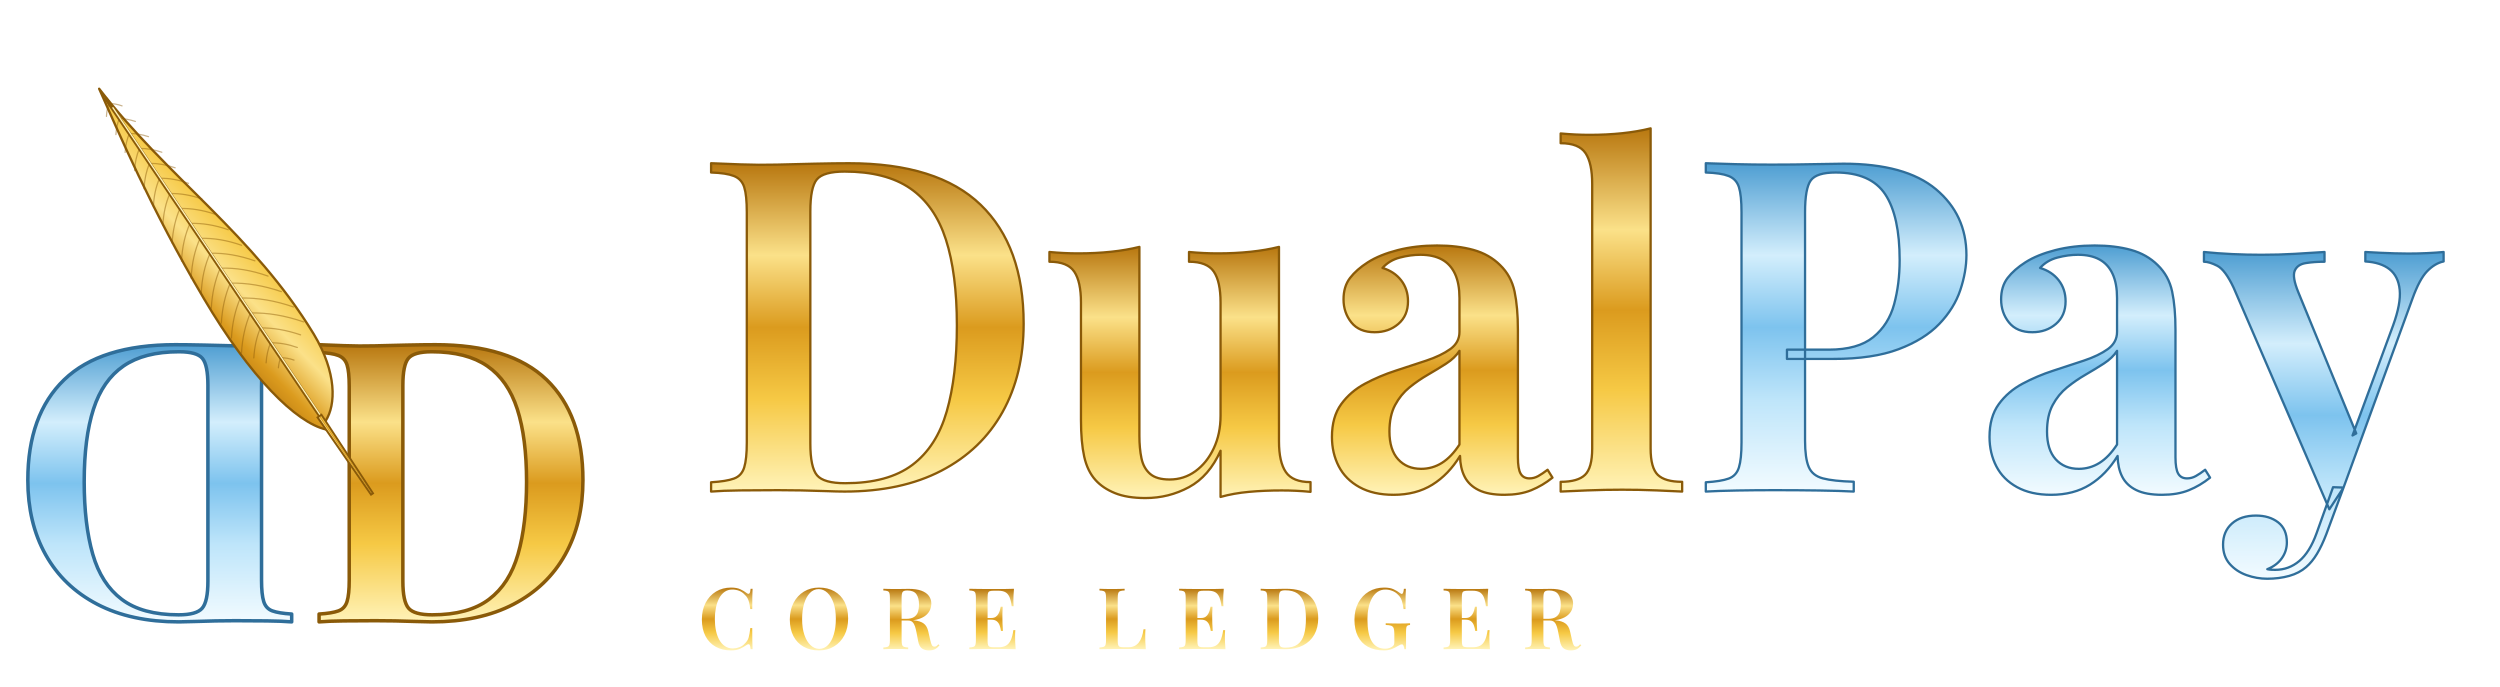
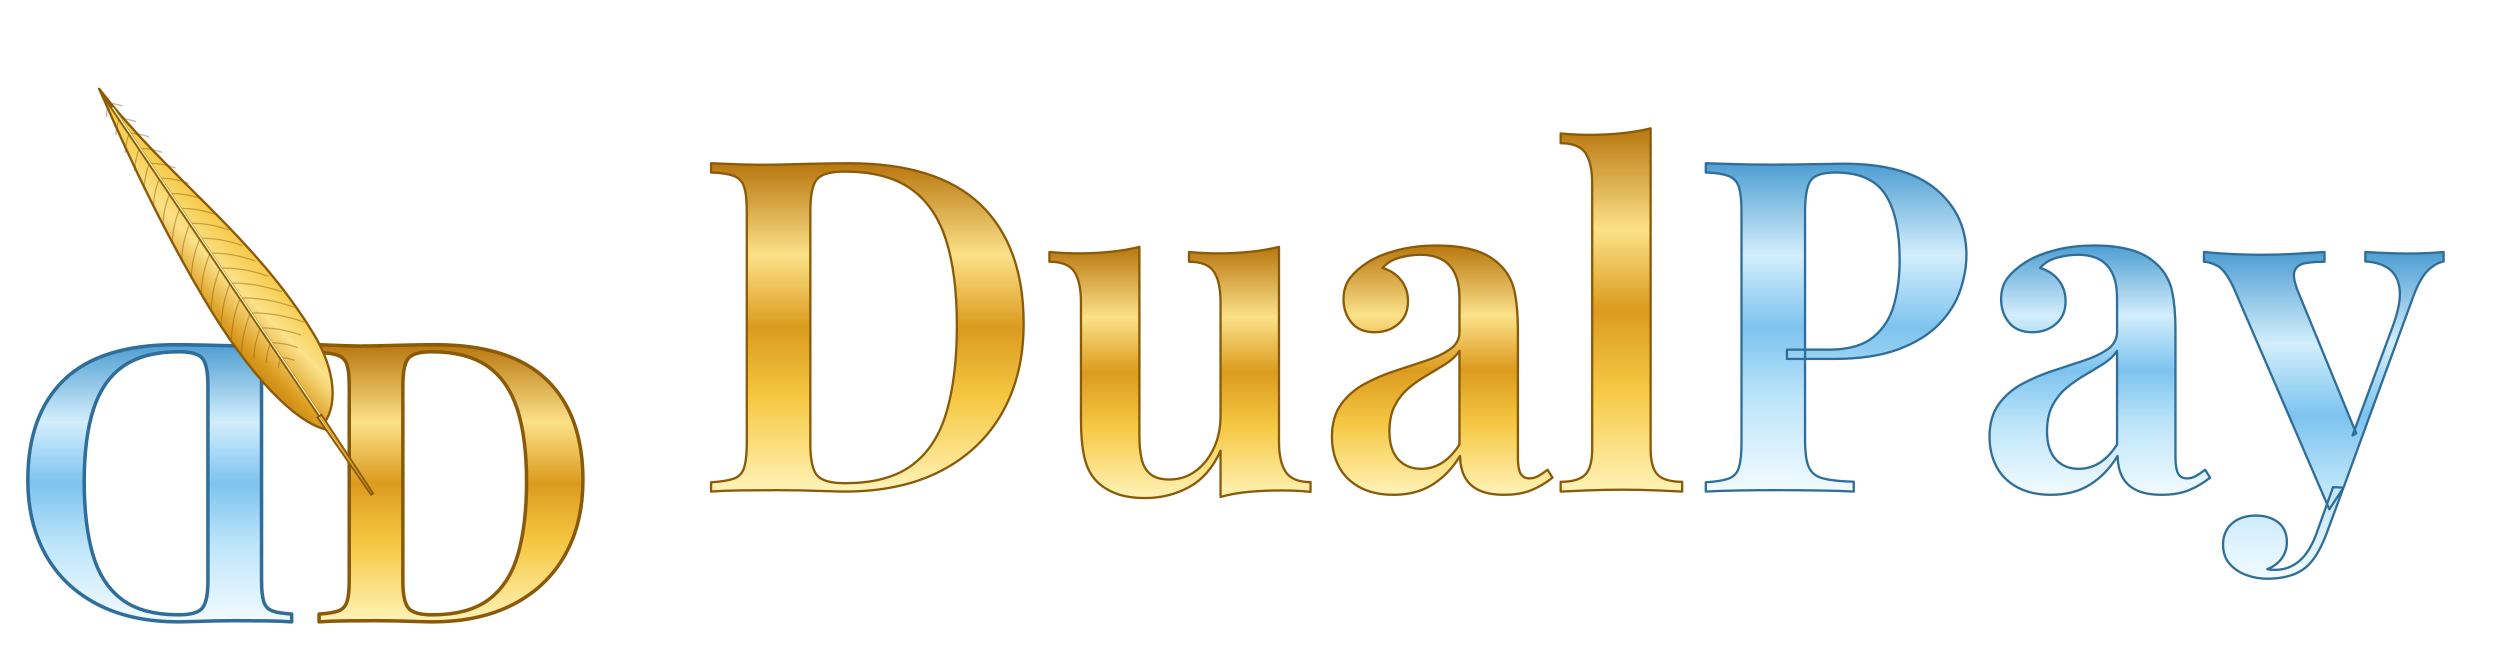
- <svg xmlns="http://www.w3.org/2000/svg" viewBox="0 0 5391 1480" role="img" aria-label="DualPay Core Ledger">
+ <svg xmlns="http://www.w3.org/2000/svg" viewBox="0 0 5391 1400" role="img" aria-label="DualPay">
  <defs>
    <linearGradient id="gold" x1="0" y1="0" x2="0" y2="1">
      <stop offset="0" stop-color="#FFF3B8" />
      <stop offset="0.28" stop-color="#F6C945" />
      <stop offset="0.5" stop-color="#DB9B1E" />
      <stop offset="0.72" stop-color="#FBE189" />
      <stop offset="1" stop-color="#B8770F" />
    </linearGradient>
    <linearGradient id="blue" x1="0" y1="0" x2="0" y2="1">
      <stop offset="0" stop-color="#F2FBFF" />
      <stop offset="0.28" stop-color="#BEE5FA" />
      <stop offset="0.5" stop-color="#7DC3EE" />
      <stop offset="0.72" stop-color="#D3EEFC" />
      <stop offset="1" stop-color="#4E9ED2" />
    </linearGradient>
    <linearGradient id="feather" x1="0" y1="0" x2="1" y2="1">
      <stop offset="0" stop-color="#FFF3B8" />
      <stop offset="0.3" stop-color="#F6C945" />
      <stop offset="0.55" stop-color="#FBE189" />
      <stop offset="0.8" stop-color="#DB9B1E" />
      <stop offset="1" stop-color="#B8770F" />
    </linearGradient>
  </defs>
  <g transform="translate(60,191) scale(0.8441754)">
    <g transform="translate(709.0029,1362.276)">
      <g transform="translate(1.399658,0) scale(-1,-1)">
        <path d="M333.401 708Q524.802 708 617.602 618.5Q710.403 529 710.403 362Q710.403 253 664.902 171.5Q619.402 90 533.002 45.0Q446.602 0 324.401 0Q309.001 0 283.401 1.0Q257.801 2 230.301 2.5Q202.801 3 180.401 3Q139.401 3 100 2.5Q60.6 2 36.4 0V20Q69.2 22 85.7 28.0Q102.199 34 107.799 52.0Q113.399 70 113.399 106V602Q113.399 639 107.799 656.5Q102.199 674 85.5 680.5Q68.8 687 36.4 688V708Q60.6 707 100 705.5Q139.401 704 178.401 705Q214.201 706 259.201 707.0Q304.201 708 333.401 708ZM324.402 690Q278.402 690 264.402 673.0Q250.402 656 250.402 604V104Q250.402 52 264.902 35.0Q279.402 18 325.402 18Q418.001 18 470.401 57.5Q522.8 97 544.6 173.0Q566.4 249 566.4 358Q566.4 470 542.7 543.5Q519 617 466.101 653.5Q413.201 690 324.402 690Z" fill="url(#blue)" stroke="#2F6E9A" stroke-width="9" stroke-linejoin="round" />
      </g>
      <g transform="translate(-1.399658,0) scale(1,-1)">
        <path d="M333.401 708Q524.802 708 617.602 618.5Q710.403 529 710.403 362Q710.403 253 664.902 171.5Q619.402 90 533.002 45.0Q446.602 0 324.401 0Q309.001 0 283.401 1.0Q257.801 2 230.301 2.5Q202.801 3 180.401 3Q139.401 3 100 2.5Q60.6 2 36.4 0V20Q69.2 22 85.7 28.0Q102.199 34 107.799 52.0Q113.399 70 113.399 106V602Q113.399 639 107.799 656.5Q102.199 674 85.5 680.5Q68.8 687 36.4 688V708Q60.6 707 100 705.5Q139.401 704 178.401 705Q214.201 706 259.201 707.0Q304.201 708 333.401 708ZM324.402 690Q278.402 690 264.402 673.0Q250.402 656 250.402 604V104Q250.402 52 264.902 35.0Q279.402 18 325.402 18Q418.001 18 470.401 57.5Q522.8 97 544.6 173.0Q566.4 249 566.4 358Q566.4 470 542.7 543.5Q519 617 466.101 653.5Q413.201 690 324.402 690Z" fill="url(#gold)" stroke="#8A5A08" stroke-width="9" stroke-linejoin="round" />
      </g>
      <g transform="translate(10,-566) rotate(56)">
        <g fill="url(#feather)" stroke="#8A5A08" stroke-width="6" stroke-linejoin="round">
          <path d="M-960,0 C-672,-18 -432,-118 -134,-104 C-19,-98 48,-50 67,-5 L86,6 C29,60 -134,92 -365,78 C-634,62 -845,20 -960,0 Z" />
        </g>
        <path d="M-914,0 Q-906,-13 -891,-24 M-914,0 Q-906,13 -891,24 M-868,0 Q-857,-16 -839,-30 M-868,0 Q-857,16 -839,30 M-822,0 Q-809,-20 -788,-36 M-822,0 Q-809,20 -788,36 M-776,0 Q-761,-23 -736,-42 M-776,0 Q-761,23 -736,42 M-730,0 Q-713,-26 -684,-48 M-730,0 Q-713,26 -684,48 M-684,0 Q-665,-30 -632,-54 M-684,0 Q-665,30 -632,54 M-637,0 Q-616,-33 -580,-60 M-637,0 Q-616,33 -580,60 M-591,0 Q-568,-36 -529,-66 M-591,0 Q-568,36 -529,66 M-545,0 Q-520,-40 -477,-72 M-545,0 Q-520,40 -477,72 M-499,0 Q-472,-43 -425,-78 M-499,0 Q-473,42 -427,76 M-453,0 Q-424,-46 -373,-84 M-453,0 Q-427,42 -381,76 M-407,0 Q-376,-50 -322,-90 M-407,0 Q-380,42 -335,76 M-361,0 Q-327,-53 -270,-96 M-361,0 Q-334,42 -289,76 M-315,0 Q-280,-55 -220,-100 M-315,0 Q-288,42 -243,76 M-269,0 Q-234,-55 -174,-100 M-269,0 Q-242,42 -197,76 M-223,0 Q-196,-41 -151,-75 M-223,0 Q-203,31 -169,57 M-177,0 Q-159,-28 -129,-50 M-177,0 Q-163,21 -141,38 M-131,0 Q-122,-14 -107,-25 M-131,0 Q-124,10 -113,19" fill="none" stroke="#8A5A08" stroke-opacity=".45" stroke-width="3.2" stroke-linecap="round" />
        <path d="M-930,0 L192,0" stroke="#8A5A08" stroke-width="9" stroke-linecap="round" fill="none" />
        <path d="M-900,-2 L192,-2" stroke="#FFF3B8" stroke-width="3.5" stroke-linecap="round" fill="none" />
        <path d="M48,-5 L288,-2 L288,4 L48,7 Z" fill="url(#gold)" stroke="#8A5A08" stroke-width="5" />
      </g>
    </g>
  </g>
  <g transform="translate(1497,1060)">
    <g fill="url(#gold)" stroke="#8A5A08" stroke-width="5" stroke-linejoin="round">
      <path transform="translate(0,0) scale(1,-1)" d="M333.401 708Q524.802 708 617.602 618.5Q710.403 529 710.403 362Q710.403 253 664.902 171.5Q619.402 90 533.002 45.0Q446.602 0 324.401 0Q309.001 0 283.401 1.0Q257.801 2 230.301 2.5Q202.801 3 180.401 3Q139.401 3 100 2.5Q60.6 2 36.4 0V20Q69.2 22 85.7 28.0Q102.199 34 107.799 52.0Q113.399 70 113.399 106V602Q113.399 639 107.799 656.5Q102.199 674 85.5 680.5Q68.8 687 36.4 688V708Q60.6 707 100 705.5Q139.401 704 178.401 705Q214.201 706 259.201 707.0Q304.201 708 333.401 708ZM324.402 690Q278.402 690 264.402 673.0Q250.402 656 250.402 604V104Q250.402 52 264.902 35.0Q279.402 18 325.402 18Q418.001 18 470.401 57.5Q522.8 97 544.6 173.0Q566.4 249 566.4 358Q566.4 470 542.7 543.5Q519 617 466.101 653.5Q413.201 690 324.402 690Z" />
      <path transform="translate(752,0) scale(1,-1)" d="M509.002 527.6V108.4Q509.002 63.4 523.901 41.9Q538.801 20.4 577.001 20.4V-0.6Q546.001 2.4 515.001 2.4Q477.601 2.4 444.5 -0.6Q411.4 -3.6 382.999 -11.6V87.999Q358.399 33 314.9 9.5Q271.4 -14 221 -14Q181.599 -14 155.399 -3.4Q129.199 7.2 113.399 24.8Q95.999 44 88.999 75.2Q81.999 106.4 81.999 155V407.6Q81.999 452.6 67.599 474.1Q53.2 495.6 14 495.6V516.6Q46 513.6 76 513.6Q113.4 513.6 146.701 517.1Q180.001 520.6 208.002 527.6V120.199Q208.002 93.199 212.402 72Q216.802 50.8 230.802 38.4Q244.801 26 273.201 26Q304.2 26 328.9 44Q353.6 62 368.3 93.199Q382.999 124.399 382.999 163.398V407.6Q382.999 452.6 368.599 474.1Q354.2 495.6 315 495.6V516.6Q347 513.6 377 513.6Q414.4 513.6 447.701 517.1Q481.001 520.6 509.002 527.6Z" />
      <path transform="translate(1343,0) scale(1,-1)" d="M165 -7Q121.599 -7 91.599 9.5Q61.599 26 46.9 54.4Q32.2 82.8 32.2 117.8Q32.2 161 52.1 188.4Q72 215.8 103.399 232.6Q134.799 249.4 169.699 260.7Q204.599 272 235.999 282.5Q267.399 293 287.299 307.2Q307.199 321.4 307.199 344.4V417.201Q307.199 448.8 297.499 469.6Q287.8 490.4 269.2 500.5Q250.6 510.6 223 510.6Q201.6 510.6 178.7 504.6Q155.801 498.6 141.201 482.201Q166.601 474.6 181.401 455.6Q196.201 436.6 196.201 410.4Q196.201 379.4 175.401 361.499Q154.601 343.599 124.4 343.599Q91 343.599 74.1 364.699Q57.2 385.799 57.2 414.4Q57.2 442.4 71.2 460.6Q85.2 478.8 109.6 494.4Q135.4 510.8 174.1 520.7Q212.801 530.6 258.801 530.6Q303.001 530.6 337.201 521.1Q371.401 511.6 394.802 488.4Q418.802 465.2 426.001 431.3Q433.201 397.4 433.201 347.8V73.8Q433.201 48.8 439.101 38.6Q445.001 28.4 458.201 28.4Q468.001 28.4 477.001 33.4Q486.001 38.4 497.201 47L507.801 30Q486.401 12.8 462 2.9Q437.6 -7 404 -7Q369.4 -7 348.599 3.2Q327.799 13.4 318.299 32.1Q308.799 50.8 308.399 76.8Q283.799 36.6 248.7 14.8Q213.6 -7 165 -7ZM224.601 49.001Q248.801 49.001 269.3 61.801Q289.8 74.6 307.199 101.4V303.4Q297.199 288 278.8 276.1Q260.4 264.2 239.4 252.1Q218.401 240 199.501 224.7Q180.601 209.4 168.402 186.6Q156.202 163.8 156.202 129.401Q156.202 90.201 174.902 69.601Q193.601 49.001 224.601 49.001Z" />
      <path transform="translate(1848,0) scale(1,-1)" d="M214.402 783.2V92.954Q214.402 51 229.901 36.0Q245.401 21 282.401 21V0Q264.294 1 227.547 2.5Q190.801 4 153.001 4Q115.862 4 77.631 2.5Q39.4 1 20.4 0V21Q57.4 21 72.9 35.983Q88.399 50.965 88.399 92.916V663.252Q88.399 708.2 74.084 729.7Q59.768 751.2 20.4 751.2V772.2Q52.4 769.2 82.4 769.2Q119.8 769.2 153.101 772.7Q186.401 776.2 214.402 783.2Z" />
    </g>
    <g fill="url(#blue)" stroke="#2F6E9A" stroke-width="5" stroke-linejoin="round">
      <path transform="translate(2145,0) scale(1,-1)" d="M36.4 708Q60.6 707 100 706.0Q139.401 705 178.401 705Q226.601 705 270.801 706.0Q315.001 707 333.401 707Q466.802 707 532.602 652.0Q598.403 597 598.403 510Q598.403 474 585.203 434.5Q572.002 395 539.902 361.5Q507.802 328 452.202 307.0Q396.602 286 311.401 286H211.401V306H301.401Q364.401 306 397.5 333.0Q430.6 360 442.5 404.0Q454.4 448 454.4 499Q454.4 594 423.3 641.0Q392.201 688 316.402 688Q275.202 688 262.802 671.0Q250.402 654 250.402 602V110Q250.402 72 258.302 53.2Q266.202 34.4 289.002 28.4Q311.802 22.4 355.402 21.2V0Q326.202 1.6 280.202 2.3Q234.201 3 184.801 3Q143.001 3 104.2 2.3Q65.4 1.6 36.4 0V20Q69.2 22 85.7 28.0Q102.199 34 107.799 52.0Q113.399 70 113.399 106V602Q113.399 639 107.799 656.5Q102.199 674 85.5 680.5Q68.8 687 36.4 688Z" />
      <path transform="translate(2761,0) scale(1,-1)" d="M165 -7Q121.599 -7 91.599 9.5Q61.599 26 46.9 54.4Q32.2 82.8 32.2 117.8Q32.2 161 52.1 188.4Q72 215.8 103.399 232.6Q134.799 249.4 169.699 260.7Q204.599 272 235.999 282.5Q267.399 293 287.299 307.2Q307.199 321.4 307.199 344.4V417.201Q307.199 448.8 297.499 469.6Q287.8 490.4 269.2 500.5Q250.6 510.6 223 510.6Q201.6 510.6 178.7 504.6Q155.801 498.6 141.201 482.201Q166.601 474.6 181.401 455.6Q196.201 436.6 196.201 410.4Q196.201 379.4 175.401 361.499Q154.601 343.599 124.4 343.599Q91 343.599 74.1 364.699Q57.2 385.799 57.2 414.4Q57.2 442.4 71.2 460.6Q85.2 478.8 109.6 494.4Q135.4 510.8 174.1 520.7Q212.801 530.6 258.801 530.6Q303.001 530.6 337.201 521.1Q371.401 511.6 394.802 488.4Q418.802 465.2 426.001 431.3Q433.201 397.4 433.201 347.8V73.8Q433.201 48.8 439.101 38.6Q445.001 28.4 458.201 28.4Q468.001 28.4 477.001 33.4Q486.001 38.4 497.201 47L507.801 30Q486.401 12.8 462 2.9Q437.6 -7 404 -7Q369.4 -7 348.599 3.2Q327.799 13.4 318.299 32.1Q308.799 50.8 308.399 76.8Q283.799 36.6 248.7 14.8Q213.6 -7 165 -7ZM224.601 49.001Q248.801 49.001 269.3 61.801Q289.8 74.6 307.199 101.4V303.4Q297.199 288 278.8 276.1Q260.4 264.2 239.4 252.1Q218.401 240 199.501 224.7Q180.601 209.4 168.402 186.6Q156.202 163.8 156.202 129.401Q156.202 90.201 174.902 69.601Q193.601 49.001 224.601 49.001Z" />
      <path transform="translate(3266,0) scale(1,-1)" d="M506.401 516.6V496.2Q487.401 492.2 470.801 475Q454.201 457.8 439.001 415.399L290.602 8.601L260.001 -38.202L53.599 439.6Q35.399 478.2 18.299 486.9Q1.2 495.6 -10.4 495.6V516.6Q18.8 513.6 50.401 512.1Q82.001 510.6 113.601 510.6Q151.002 510.6 185.302 512.6Q219.602 514.6 249.602 516.6V495.6Q227.402 495.6 209.302 492.7Q191.202 489.8 185.402 476.3Q179.602 462.801 193.002 430.001L318.002 125.401L310.002 121.001L397.6 358.597Q414.6 405.598 411.7 434.899Q408.8 464.199 390 479.2Q371.2 494.2 337.6 496.2V516.6Q354 515.6 369.8 514.9Q385.6 514.2 400.901 513.7Q416.201 513.2 430.001 513.2Q451.001 513.2 471.701 514.2Q492.401 515.2 506.401 516.6ZM290.602 8.601 253.401 -92Q243.801 -117 233.301 -134.4Q222.801 -151.8 210.001 -162.8Q195.201 -175.8 173.401 -181.9Q151.601 -188 126.001 -188Q103.401 -188 81.5 -180.2Q59.6 -172.4 45.2 -156.1Q30.799 -139.8 30.799 -114.399Q30.799 -85.999 50 -68.899Q69.2 -51.799 101.8 -51.799Q130.801 -51.799 149.601 -66.399Q168.401 -80.999 168.401 -109.599Q168.401 -128.599 157.401 -144Q146.401 -159.4 126.2 -167.4Q130.601 -168.4 135.501 -168.6Q140.401 -168.8 143.401 -168.8Q172.401 -168.8 195.001 -149.9Q217.601 -131 232.401 -90L268.001 9.4Z" />
    </g>
  </g>
-   <g transform="translate(1505,1400) scale(0.1841321)" fill="url(#gold)" stroke="#8A5A08" stroke-width="0">
-     <path transform="translate(0,0) scale(1,-1)" d="M388.201 722Q454.201 722 496.701 702.5Q539.201 683 572.201 657Q592.201 642 602.701 653.5Q613.201 665 617.201 708H640.201Q638.201 669.8 637.201 615Q636.201 560.2 636.201 470H613.201Q607.401 515 600.201 545.3Q593.001 575.6 580.701 598Q568.401 620.401 546.4 640.001Q519.4 670.2 481.801 684.5Q444.201 698.8 403.002 698.8Q350.802 698.8 312.302 671.5Q273.802 644.199 248.502 596.399Q223.202 548.599 210.703 485.799Q198.203 422.999 198.203 352Q198.203 279.201 211.603 216.701Q225.002 154.201 251.502 107.601Q278.002 61.001 317.702 34.9Q357.402 8.8 409.002 8.8Q446.001 8.8 484.801 23Q523.6 37.2 548.8 66.399Q582.001 96.199 594.101 137.4Q606.201 178.6 613.201 248H636.201Q636.201 154.2 637.201 96.7Q638.201 39.2 640.201 0H617.201Q613.201 43 603.701 54.0Q594.201 65 572.201 51Q535.201 25 493.701 5.5Q452.201 -14 387.201 -14Q285.001 -14 208.1 29.0Q131.2 72 88.7 153.0Q46.2 234 46.2 348Q46.2 460 90.2 544.0Q134.2 628 211.1 675.0Q288.001 722 388.201 722Z" />
-     <path transform="translate(1030,0) scale(1,-1)" d="M388.223 722Q490.399 722 567.301 679.0Q644.202 636 686.702 555.5Q729.203 475 729.203 360Q729.203 248 685.643 164.0Q642.083 80 564.644 33.0Q487.205 -14 387.179 -14Q285.003 -14 208.101 29.0Q131.2 72 88.7 153.0Q46.2 234 46.2 348Q46.2 460 90.297 544.0Q134.394 628 211.296 675.0Q288.197 722 388.223 722ZM384.059 704Q325.201 704 281.602 659.0Q238.002 614 214.102 535.0Q190.202 456 190.202 352Q190.202 246 217.015 167.5Q243.827 89 289.726 46.5Q335.625 4 391.068 4Q450.146 4 493.773 49.0Q537.4 94 561.3 173.5Q585.2 253 585.2 356Q585.2 463 558.297 541.0Q531.395 619 485.798 661.5Q440.201 704 384.059 704Z" />
-     <path transform="translate(2135,0) scale(1,-1)" d="M36.4 708Q60.6 707 100 706.0Q139.401 705 178.401 705Q226.601 705 270.801 706.0Q315.001 707 333.401 707Q422.802 707 481.502 685.6Q540.202 664.2 569.302 625.1Q598.403 586 598.403 533Q598.403 500.2 585.203 465.8Q572.002 431.4 539.902 402Q507.802 372.6 452.202 354.3Q396.602 336 311.401 336H215.401V356H301.401Q364.401 356 397.5 378.5Q430.6 401 442.5 438.5Q454.4 476 454.4 522Q454.4 601 423.3 644.5Q392.201 688 316.402 688Q275.202 688 262.802 671.0Q250.402 654 250.402 602V106Q250.402 70 256.202 52.0Q262.002 34 278.502 28.0Q295.002 22 327.402 20V0Q302.002 2 263.101 2.5Q224.201 3 184.401 3Q139.401 3 100 2.5Q60.6 2 36.4 0V20Q69.2 22 85.7 28.0Q102.199 34 107.799 52.0Q113.399 70 113.399 106V602Q113.399 639 107.799 656.5Q102.199 674 85.5 680.5Q68.8 687 36.4 688ZM215.401 353Q262.2 351.4 293.6 348.7Q325 346 347.501 343.8Q370.001 341.6 388.401 339.4Q471.402 330.8 510.502 300.3Q549.603 269.8 562.803 207.8L586.203 105Q595.403 63.8 605.703 46.5Q616.003 29.2 636.003 29.8Q650.203 30.4 659.902 37.6Q669.602 44.8 680.202 57.8L694.402 46Q669.402 15 641.302 0.5Q613.201 -14 570.201 -14Q522 -14 489.2 8.6Q456.4 31.2 444.4 94L425.2 194Q417.4 236.2 406.9 267.9Q396.4 299.6 378.1 317.8Q359.801 336 325.401 336H217.401Z" />
-     <path transform="translate(3142,0) scale(1,-1)" d="M559.401 708Q555.401 667 553.901 628.599Q552.401 590.199 552.401 569.999Q552.401 550.837 553.401 533.273Q554.401 515.708 555.401 503.999H532.401Q524.001 572.599 506.201 612.299Q488.4 652 457.5 668.5Q426.6 685 378.4 685H323.402Q292.753 685 276.977 679.9Q261.202 674.8 255.802 659.05Q250.402 643.3 250.402 610V98Q250.402 65.6 255.802 49.4Q261.202 33.2 276.977 28.1Q292.753 23 323.402 23H380.401Q431.4 23 465.5 41.8Q499.6 60.6 520.701 104.501Q541.801 148.401 552.401 224.001H575.401Q572.401 193.401 572.401 144.001Q572.401 122.636 573.701 82.718Q575.001 42.8 579.401 0Q528.401 2 464.401 2.5Q400.401 3 350.401 3Q326.558 3 289.166 3.0Q251.775 3 208.423 2.5Q165.071 2 120.636 1.5Q76.2 1 36.4 0V20Q69.2 22 85.657 28.0Q102.114 34 107.757 52.0Q113.399 70 113.399 106V602Q113.399 639 107.706 656.5Q102.012 674 85.406 680.5Q68.8 687 36.4 688V708Q76.385 707 120.692 706.5Q165 706 208.369 705.5Q251.737 705 289.143 705.0Q326.548 705 350.401 705Q396.401 705 454.901 705.5Q513.401 706 559.401 708ZM398.202 366Q398.202 366 398.202 356.0Q398.202 346 398.202 346H220.402Q220.402 346 220.402 356.0Q220.402 366 220.402 366ZM427.202 498Q423.202 441 423.702 411.0Q424.202 381 424.202 356Q424.202 331 425.202 301.0Q426.202 271 430.202 214H407.202Q402.402 248 391.701 278.3Q381.001 308.6 358.301 327.3Q335.601 346 294.001 346V366Q325.001 366 344.701 378.9Q364.401 391.8 376.201 412.4Q388.001 433 394.402 455.7Q400.802 478.4 404.202 498Z" />
-     <path transform="translate(4097,0) scale(1,-1)" d="" />
-     <path transform="translate(4666,0) scale(1,-1)" d="M331.402 708V688Q297.402 687 279.902 680.5Q262.402 674 256.402 656.5Q250.402 639 250.402 602V98Q250.402 65.6 255.602 49.4Q260.802 33.2 275.702 28.1Q290.602 23 319.401 23H376.4Q415 23 444.7 37Q474.4 51 496.3 77.901Q518.2 104.801 532.001 144.201Q545.801 183.602 552.401 234.001H575.401Q572.401 201.001 572.401 148.001Q572.401 126.201 573.701 85.101Q575.001 44 579.401 0Q528.401 2 464.401 2.5Q400.401 3 350.401 3Q326.401 3 289.101 3.0Q251.801 3 208.4 2.5Q165 2 120.6 1.5Q76.2 1 36.4 0V20Q69.2 22 85.7 28.0Q102.199 34 107.799 52.0Q113.399 70 113.399 106V602Q113.399 639 107.799 656.5Q102.199 674 85.5 680.5Q68.8 687 36.4 688V708Q60.6 707 100 706.0Q139.401 705 184.401 705Q225.401 705 265.302 706.0Q305.202 707 331.402 708Z" />
-     <path transform="translate(5599,0) scale(1,-1)" d="M559.401 708Q555.401 667 553.901 628.599Q552.401 590.199 552.401 569.999Q552.401 550.837 553.401 533.273Q554.401 515.708 555.401 503.999H532.401Q524.001 572.599 506.201 612.299Q488.4 652 457.5 668.5Q426.6 685 378.4 685H323.402Q292.753 685 276.977 679.9Q261.202 674.8 255.802 659.05Q250.402 643.3 250.402 610V98Q250.402 65.6 255.802 49.4Q261.202 33.2 276.977 28.1Q292.753 23 323.402 23H380.401Q431.4 23 465.5 41.8Q499.6 60.6 520.701 104.501Q541.801 148.401 552.401 224.001H575.401Q572.401 193.401 572.401 144.001Q572.401 122.636 573.701 82.718Q575.001 42.8 579.401 0Q528.401 2 464.401 2.5Q400.401 3 350.401 3Q326.558 3 289.166 3.0Q251.775 3 208.423 2.5Q165.071 2 120.636 1.5Q76.2 1 36.4 0V20Q69.2 22 85.657 28.0Q102.114 34 107.757 52.0Q113.399 70 113.399 106V602Q113.399 639 107.706 656.5Q102.012 674 85.406 680.5Q68.8 687 36.4 688V708Q76.385 707 120.692 706.5Q165 706 208.369 705.5Q251.737 705 289.143 705.0Q326.548 705 350.401 705Q396.401 705 454.901 705.5Q513.401 706 559.401 708ZM398.202 366Q398.202 366 398.202 356.0Q398.202 346 398.202 346H220.402Q220.402 346 220.402 356.0Q220.402 366 220.402 366ZM427.202 498Q423.202 441 423.702 411.0Q424.202 381 424.202 356Q424.202 331 425.202 301.0Q426.202 271 430.202 214H407.202Q402.402 248 391.701 278.3Q381.001 308.6 358.301 327.3Q335.601 346 294.001 346V366Q325.001 366 344.701 378.9Q364.401 391.8 376.201 412.4Q388.001 433 394.402 455.7Q400.802 478.4 404.202 498Z" />
-     <path transform="translate(6554,0) scale(1,-1)" d="M333.401 708Q524.802 708 617.602 618.5Q710.403 529 710.403 362Q710.403 253 664.902 171.5Q619.402 90 533.002 45.0Q446.602 0 324.401 0Q309.001 0 283.401 1.0Q257.801 2 230.301 2.5Q202.801 3 180.401 3Q139.401 3 100 2.5Q60.6 2 36.4 0V20Q69.2 22 85.7 28.0Q102.199 34 107.799 52.0Q113.399 70 113.399 106V602Q113.399 639 107.799 656.5Q102.199 674 85.5 680.5Q68.8 687 36.4 688V708Q60.6 707 100 705.5Q139.401 704 178.401 705Q214.201 706 259.201 707.0Q304.201 708 333.401 708ZM324.402 690Q278.402 690 264.402 673.0Q250.402 656 250.402 604V104Q250.402 52 264.902 35.0Q279.402 18 325.402 18Q418.001 18 470.401 57.5Q522.8 97 544.6 173.0Q566.4 249 566.4 358Q566.4 470 542.7 543.5Q519 617 466.101 653.5Q413.201 690 324.402 690Z" />
-     <path transform="translate(7642,0) scale(1,-1)" d="M395.201 722Q462.201 722 504.201 702.7Q546.202 683.4 580.802 657Q593.001 647.4 600.802 647.4Q619.802 647.4 625.802 708H648.802Q646.802 669.8 645.802 615Q644.802 560.2 644.802 470H621.802Q614.802 524 601.801 566.8Q588.801 609.601 555 640.001Q529.201 667.8 489.801 683.3Q450.402 698.8 410.002 698.8Q356.802 698.8 317.302 671.5Q277.802 644.199 251.402 596.399Q225.002 548.599 211.903 486.099Q198.803 423.599 198.803 352.6Q198.803 172.6 251.202 89.3Q303.602 6 406.001 6Q434 6 454.7 13.5Q475.4 21 488 29.4Q503.799 40.399 508.799 52.099Q513.799 63.799 513.799 82.399V180Q513.799 224.2 505.999 245.8Q498.199 267.4 476.499 275.2Q454.799 283 412.799 284V304Q432.799 303 460.4 302.5Q488 302 518.3 301.5Q548.6 301 573.801 301Q612.801 301 644.901 302.0Q677.002 303 697.802 304V284Q677.802 283 667.602 277.0Q657.402 271 654.102 253.0Q650.802 235 650.802 198V0H630.802Q629.802 17 623.102 37.0Q616.402 57 602.202 57Q595.402 57 586.002 53.6Q576.601 50.2 555.201 37.6Q519.801 15 480.201 0.5Q440.601 -14 394.001 -14Q282.2 -14 204.5 28.7Q126.8 71.4 86.8 151.8Q46.8 232.2 46.8 344.4Q46.8 459.4 91.8 544.0Q136.8 628.6 215.3 675.3Q293.801 722 395.201 722Z" />
-     <path transform="translate(8696,0) scale(1,-1)" d="M559.401 708Q555.401 667 553.901 628.599Q552.401 590.199 552.401 569.999Q552.401 550.837 553.401 533.273Q554.401 515.708 555.401 503.999H532.401Q524.001 572.599 506.201 612.299Q488.4 652 457.5 668.5Q426.6 685 378.4 685H323.402Q292.753 685 276.977 679.9Q261.202 674.8 255.802 659.05Q250.402 643.3 250.402 610V98Q250.402 65.6 255.802 49.4Q261.202 33.2 276.977 28.1Q292.753 23 323.402 23H380.401Q431.4 23 465.5 41.8Q499.6 60.6 520.701 104.501Q541.801 148.401 552.401 224.001H575.401Q572.401 193.401 572.401 144.001Q572.401 122.636 573.701 82.718Q575.001 42.8 579.401 0Q528.401 2 464.401 2.5Q400.401 3 350.401 3Q326.558 3 289.166 3.0Q251.775 3 208.423 2.5Q165.071 2 120.636 1.5Q76.2 1 36.4 0V20Q69.2 22 85.657 28.0Q102.114 34 107.757 52.0Q113.399 70 113.399 106V602Q113.399 639 107.706 656.5Q102.012 674 85.406 680.5Q68.8 687 36.4 688V708Q76.385 707 120.692 706.5Q165 706 208.369 705.5Q251.737 705 289.143 705.0Q326.548 705 350.401 705Q396.401 705 454.901 705.5Q513.401 706 559.401 708ZM398.202 366Q398.202 366 398.202 356.0Q398.202 346 398.202 346H220.402Q220.402 346 220.402 356.0Q220.402 366 220.402 366ZM427.202 498Q423.202 441 423.702 411.0Q424.202 381 424.202 356Q424.202 331 425.202 301.0Q426.202 271 430.202 214H407.202Q402.402 248 391.701 278.3Q381.001 308.6 358.301 327.3Q335.601 346 294.001 346V366Q325.001 366 344.701 378.9Q364.401 391.8 376.201 412.4Q388.001 433 394.402 455.7Q400.802 478.4 404.202 498Z" />
-     <path transform="translate(9651,0) scale(1,-1)" d="M36.4 708Q60.6 707 100 706.0Q139.401 705 178.401 705Q226.601 705 270.801 706.0Q315.001 707 333.401 707Q422.802 707 481.502 685.6Q540.202 664.2 569.302 625.1Q598.403 586 598.403 533Q598.403 500.2 585.203 465.8Q572.002 431.4 539.902 402Q507.802 372.6 452.202 354.3Q396.602 336 311.401 336H215.401V356H301.401Q364.401 356 397.5 378.5Q430.6 401 442.5 438.5Q454.4 476 454.4 522Q454.4 601 423.3 644.5Q392.201 688 316.402 688Q275.202 688 262.802 671.0Q250.402 654 250.402 602V106Q250.402 70 256.202 52.0Q262.002 34 278.502 28.0Q295.002 22 327.402 20V0Q302.002 2 263.101 2.5Q224.201 3 184.401 3Q139.401 3 100 2.5Q60.6 2 36.4 0V20Q69.2 22 85.7 28.0Q102.199 34 107.799 52.0Q113.399 70 113.399 106V602Q113.399 639 107.799 656.5Q102.199 674 85.5 680.5Q68.8 687 36.4 688ZM215.401 353Q262.2 351.4 293.6 348.7Q325 346 347.501 343.8Q370.001 341.6 388.401 339.4Q471.402 330.8 510.502 300.3Q549.603 269.8 562.803 207.8L586.203 105Q595.403 63.8 605.703 46.5Q616.003 29.2 636.003 29.8Q650.203 30.4 659.902 37.6Q669.602 44.8 680.202 57.8L694.402 46Q669.402 15 641.302 0.5Q613.201 -14 570.201 -14Q522 -14 489.2 8.6Q456.4 31.2 444.4 94L425.2 194Q417.4 236.2 406.9 267.9Q396.4 299.6 378.1 317.8Q359.801 336 325.401 336H217.401Z" />
-   </g>
</svg>
